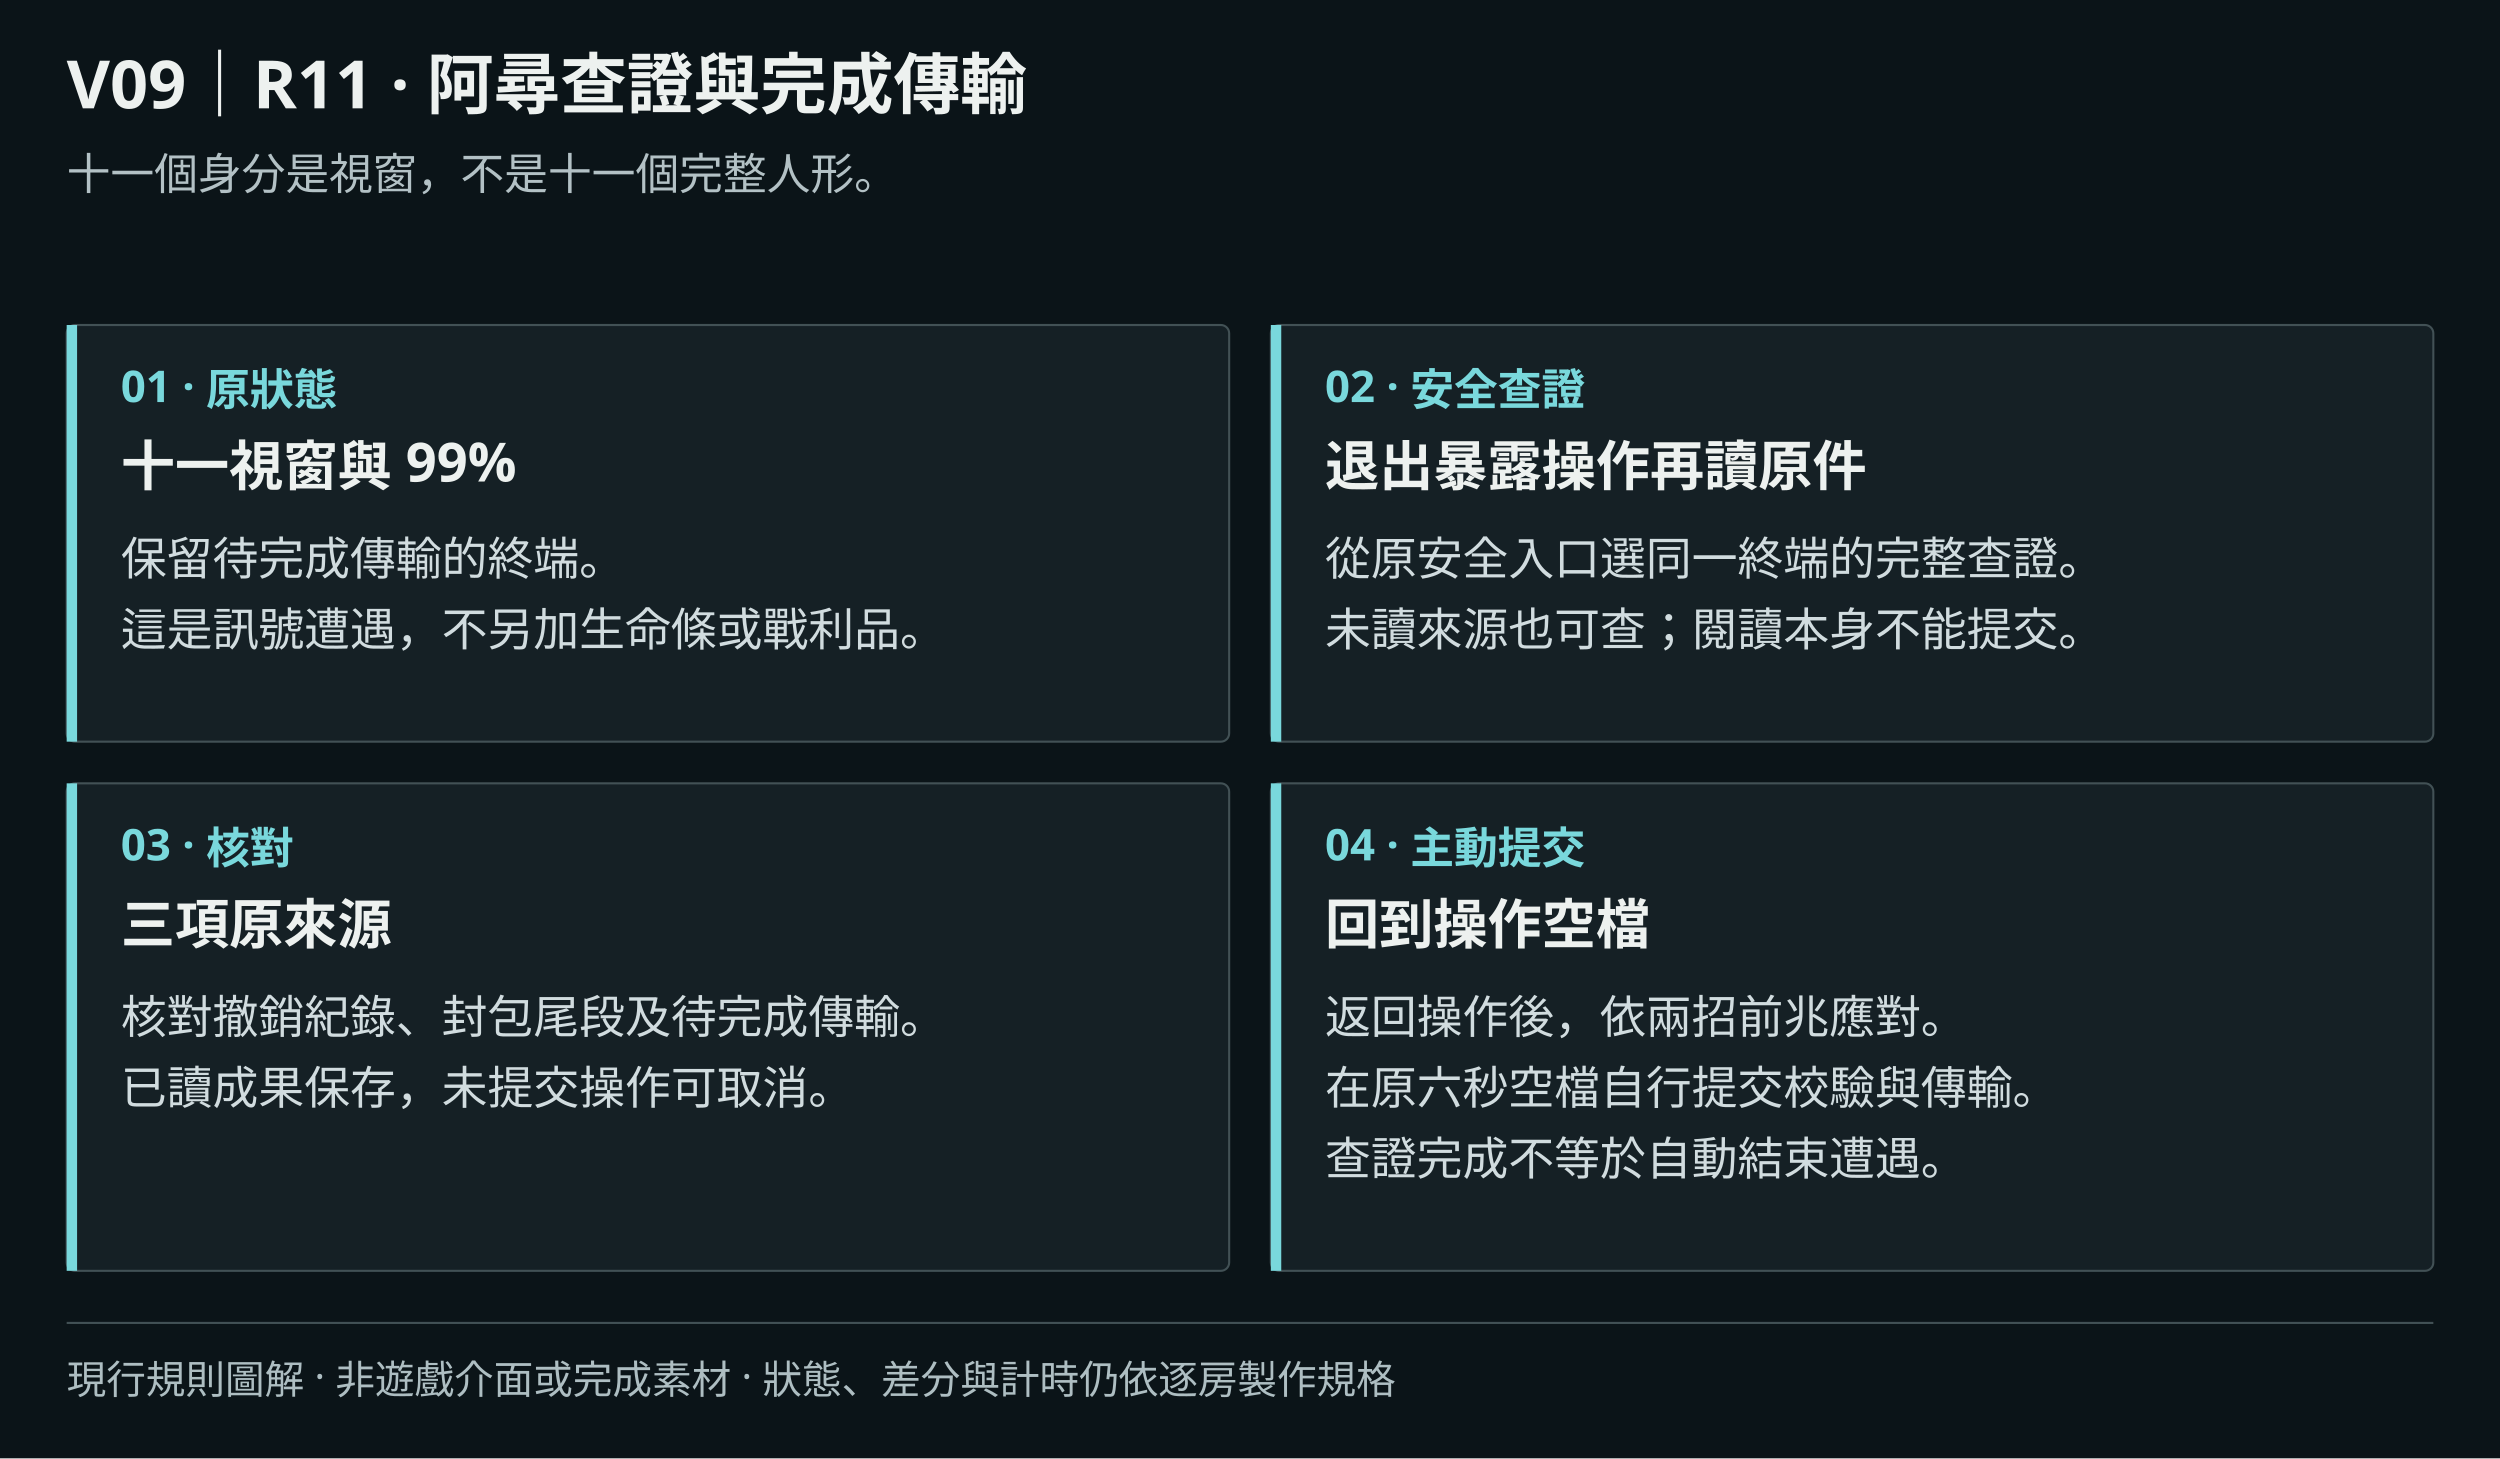
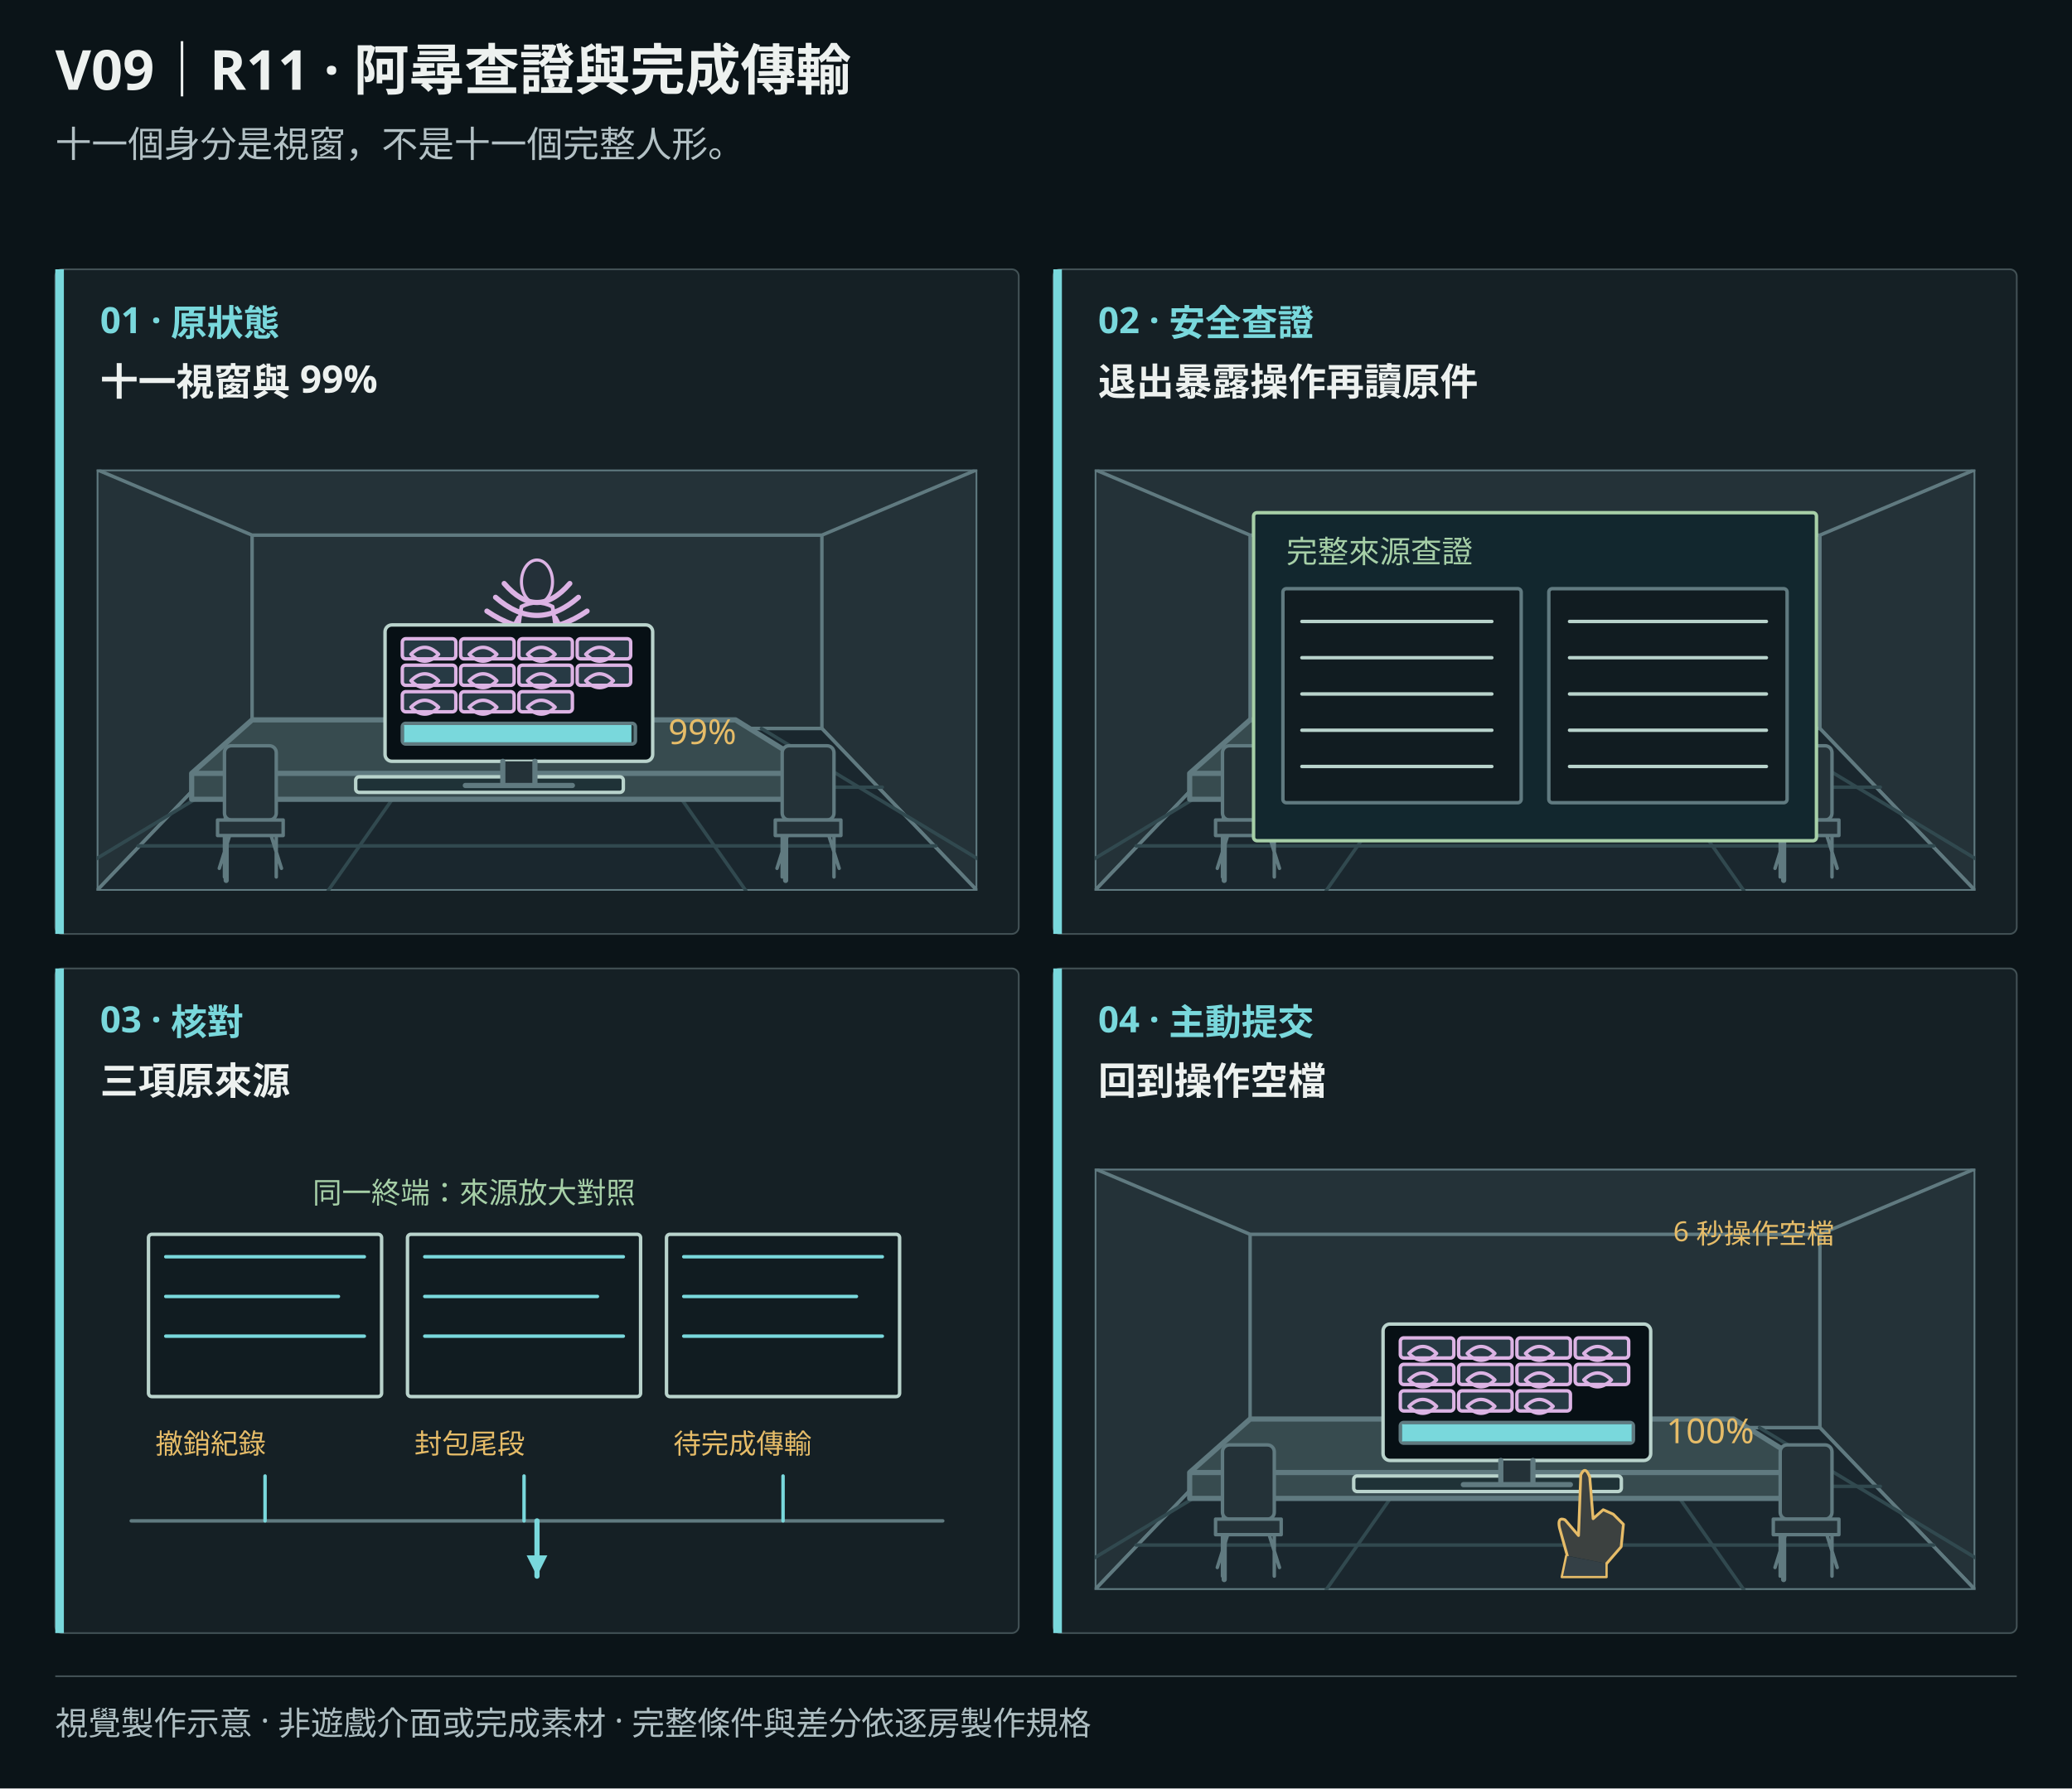
- <svg xmlns="http://www.w3.org/2000/svg" width="1200" height="700" viewBox="0 0 1200 700" role="img" aria-labelledby="title desc">
-   <style>text{font-family:"Microsoft JhengHei","Noto Sans TC",sans-serif;letter-spacing:0}.title{font-size:32px;font-weight:700;fill:#edf1ef}.subtitle{font-size:21px;fill:#b3c1c5}.phase{font-size:21px;font-weight:700}.panel-title{font-size:26px;font-weight:700;fill:#edf1ef}.body{font-size:22px;fill:#d1dcdf}.footer{font-size:19px;fill:#aebec2}</style>
-   <rect width="1200" height="700" fill="#0b1418" />
+ <svg xmlns="http://www.w3.org/2000/svg" width="1200" height="1036" viewBox="0 0 1200 1036" role="img" aria-labelledby="title desc" data-layout="visual-v1">
+   <defs>
+     <marker id="vis-arrow-teal" viewBox="0 0 10 10" refX="9" refY="5" markerWidth="5" markerHeight="5" orient="auto">
+       <path d="M1 1L9 5L1 9Z" fill="#79d8dc" />
+     </marker>
+     <marker id="vis-arrow-gold" viewBox="0 0 10 10" refX="9" refY="5" markerWidth="5" markerHeight="5" orient="auto">
+       <path d="M1 1L9 5L1 9Z" fill="#e6bc68" />
+     </marker>
+     <marker id="vis-arrow-red" viewBox="0 0 10 10" refX="9" refY="5" markerWidth="5" markerHeight="5" orient="auto">
+       <path d="M1 1L9 5L1 9Z" fill="#ffa18b" />
+     </marker>
+     <clipPath id="visual-v09-0">
+       <rect width="510" height="244" />
+     </clipPath>
+     <clipPath id="visual-v09-1">
+       <rect width="510" height="244" />
+     </clipPath>
+     <clipPath id="visual-v09-2">
+       <rect width="510" height="244" />
+     </clipPath>
+     <clipPath id="visual-v09-3">
+       <rect width="510" height="244" />
+     </clipPath>
+   </defs>
+   <style>text{font-family:"Microsoft JhengHei","Noto Sans TC",sans-serif;letter-spacing:0}.title{font-size:32px;font-weight:700;fill:#edf1ef}.subtitle{font-size:21px;fill:#b3c1c5}.phase{font-size:21px;font-weight:700}.panel-title{font-size:22px;font-weight:700;fill:#edf1ef}.footer{font-size:19px;fill:#aebec2}</style>
+   <rect width="1200" height="1036" fill="#0b1418" />
  <text class="title" x="32" y="52">V09｜R11 · 阿尋查證與完成傳輸</text>
  <text class="subtitle" x="32" y="91">十一個身分是視窗，不是十一個完整人形。</text>
  <g data-panel="1">
-     <rect x="32" y="156" width="558" height="200" rx="4" fill="#152025" stroke="#425155" />
-     <rect x="32" y="156" width="5" height="200" fill="#79d8dc" />
+     <rect x="32" y="156" width="558" height="385" rx="4" fill="#152025" stroke="#425155" />
+     <rect x="32" y="156" width="5" height="385" fill="#79d8dc" />
    <text class="phase" x="58" y="193" fill="#79d8dc">01 · 原狀態</text>
-     <text class="panel-title" x="58" y="233">十一視窗與 99%</text>
-     <text class="body" x="58" y="276">保留待完成傳輸的終端。</text>
-     <text class="body" x="58" y="310">這是訊號遭遇，不另加生命條或戰利品。</text>
+     <text class="panel-title" x="58" y="229">十一視窗與 99%</text>
+     <g transform="translate(56 272)" clip-path="url(#visual-v09-0)">
+       <g data-visual="V09" data-step="1">
+         <g data-encounter-state="active">
+           <rect x="0" y="0" width="510" height="244" rx="2" fill="#243238" stroke="#607a80" stroke-width="2" />
+           <path d="M0 0L90 38H420L510 0M90 38V150L0 244M420 38V150L510 244M90 150H420" fill="none" stroke="#607a80" stroke-width="2" stroke-linecap="round" stroke-linejoin="round" />
+           <path d="M0 244L90 150H420L510 244Z" fill="#1a272e" stroke="#607a80" stroke-width="2" stroke-linecap="round" stroke-linejoin="round" />
+           <path d="M125 150L-31 244" fill="none" stroke="#31494f" stroke-width="2" stroke-linecap="round" stroke-linejoin="round" />
+           <path d="M200 150L134 244" fill="none" stroke="#31494f" stroke-width="2" stroke-linecap="round" stroke-linejoin="round" />
+           <path d="M310 150L376 244" fill="none" stroke="#31494f" stroke-width="2" stroke-linecap="round" stroke-linejoin="round" />
+           <path d="M385 150L541 244" fill="none" stroke="#31494f" stroke-width="2" stroke-linecap="round" stroke-linejoin="round" />
+           <path d="M55 184H455M24 218H486" fill="none" stroke="#31494f" stroke-width="2" stroke-linecap="round" stroke-linejoin="round" />
+           <g data-human-posture="stand">
+             <g transform="translate(255 65) scale(0.9)">
+               <ellipse cx="0" cy="0" rx="10" ry="14" fill="#243039" stroke="#dcb3e4" stroke-width="2" />
+               <path d="M-10 16Q0 11 10 16L16 56H-16ZM-12 23L-25 48M12 23L25 48M-9 56L-12 86M9 56L12 86" fill="#243039" stroke="#dcb3e4" stroke-width="2.5" stroke-linecap="round" stroke-linejoin="round" />
+             </g>
+           </g>
+           <path d="M236 66Q255 88 274 66" fill="none" stroke="#dcb3e4" stroke-width="3" stroke-linecap="round" stroke-linejoin="round" />
+           <path d="M231 74Q255 95 279 74" fill="none" stroke="#dcb3e4" stroke-width="3" stroke-linecap="round" stroke-linejoin="round" />
+           <path d="M226 82Q255 102 284 82" fill="none" stroke="#dcb3e4" stroke-width="3" stroke-linecap="round" stroke-linejoin="round" />
+           <path d="M90 145L370 145L420 176H55ZM55 176H420V191H55ZM75 191V238M399 191V238" fill="#374b4f" stroke="#607a80" stroke-width="3" stroke-linecap="round" stroke-linejoin="round" />
+           <rect x="150" y="178" width="155" height="9" rx="2" fill="#1f3237" stroke="#b9d3cc" stroke-width="2" />
+           <g transform="translate(74 160) scale(1)">
+             <rect x="0" y="0" width="30" height="43" rx="4" fill="#243238" stroke="#607a80" stroke-width="2" />
+             <path d="M-4 43H34V52H-4ZM0 52V76M30 52V76M3 52L-3 71M27 52L33 71" fill="#243238" stroke="#607a80" stroke-width="2" stroke-linecap="round" stroke-linejoin="round" />
+           </g>
+           <g transform="translate(397 160) scale(1)">
+             <rect x="0" y="0" width="30" height="43" rx="4" fill="#243238" stroke="#607a80" stroke-width="2" />
+             <path d="M-4 43H34V52H-4ZM0 52V76M30 52V76M3 52L-3 71M27 52L33 71" fill="#243238" stroke="#607a80" stroke-width="2" stroke-linecap="round" stroke-linejoin="round" />
+           </g>
+           <rect x="167" y="90" width="155" height="79" rx="4" fill="#071015" stroke="#b9d3cc" stroke-width="2" />
+           <path d="M235.2 169v14h-21.7h62h-21.7v-14" fill="#243238" stroke="#607a80" stroke-width="3" stroke-linecap="round" stroke-linejoin="round" />
+           <g data-identity-window="1">
+             <rect x="177" y="98" width="31" height="11.667" rx="2" fill="#273a44" stroke="#dcb3e4" stroke-width="2" />
+             <path d="M182 107q8 -8 16 0q-8 8-16 0" fill="none" stroke="#dcb3e4" stroke-width="2" stroke-linecap="round" stroke-linejoin="round" />
+           </g>
+           <g data-identity-window="2">
+             <rect x="210.75" y="98" width="31" height="11.667" rx="2" fill="#273a44" stroke="#dcb3e4" stroke-width="2" />
+             <path d="M215.75 107q8 -8 16 0q-8 8-16 0" fill="none" stroke="#dcb3e4" stroke-width="2" stroke-linecap="round" stroke-linejoin="round" />
+           </g>
+           <g data-identity-window="3">
+             <rect x="244.5" y="98" width="31" height="11.667" rx="2" fill="#273a44" stroke="#dcb3e4" stroke-width="2" />
+             <path d="M249.5 107q8 -8 16 0q-8 8-16 0" fill="none" stroke="#dcb3e4" stroke-width="2" stroke-linecap="round" stroke-linejoin="round" />
+           </g>
+           <g data-identity-window="4">
+             <rect x="278.25" y="98" width="31" height="11.667" rx="2" fill="#273a44" stroke="#dcb3e4" stroke-width="2" />
+             <path d="M283.25 107q8 -8 16 0q-8 8-16 0" fill="none" stroke="#dcb3e4" stroke-width="2" stroke-linecap="round" stroke-linejoin="round" />
+           </g>
+           <g data-identity-window="5">
+             <rect x="177" y="113.333" width="31" height="11.667" rx="2" fill="#273a44" stroke="#dcb3e4" stroke-width="2" />
+             <path d="M182 122.333q8 -8 16 0q-8 8-16 0" fill="none" stroke="#dcb3e4" stroke-width="2" stroke-linecap="round" stroke-linejoin="round" />
+           </g>
+           <g data-identity-window="6">
+             <rect x="210.75" y="113.333" width="31" height="11.667" rx="2" fill="#273a44" stroke="#dcb3e4" stroke-width="2" />
+             <path d="M215.75 122.333q8 -8 16 0q-8 8-16 0" fill="none" stroke="#dcb3e4" stroke-width="2" stroke-linecap="round" stroke-linejoin="round" />
+           </g>
+           <g data-identity-window="7">
+             <rect x="244.5" y="113.333" width="31" height="11.667" rx="2" fill="#273a44" stroke="#dcb3e4" stroke-width="2" />
+             <path d="M249.5 122.333q8 -8 16 0q-8 8-16 0" fill="none" stroke="#dcb3e4" stroke-width="2" stroke-linecap="round" stroke-linejoin="round" />
+           </g>
+           <g data-identity-window="8">
+             <rect x="278.25" y="113.333" width="31" height="11.667" rx="2" fill="#273a44" stroke="#dcb3e4" stroke-width="2" />
+             <path d="M283.25 122.333q8 -8 16 0q-8 8-16 0" fill="none" stroke="#dcb3e4" stroke-width="2" stroke-linecap="round" stroke-linejoin="round" />
+           </g>
+           <g data-identity-window="9">
+             <rect x="177" y="128.667" width="31" height="11.667" rx="2" fill="#273a44" stroke="#dcb3e4" stroke-width="2" />
+             <path d="M182 137.667q8 -8 16 0q-8 8-16 0" fill="none" stroke="#dcb3e4" stroke-width="2" stroke-linecap="round" stroke-linejoin="round" />
+           </g>
+           <g data-identity-window="10">
+             <rect x="210.75" y="128.667" width="31" height="11.667" rx="2" fill="#273a44" stroke="#dcb3e4" stroke-width="2" />
+             <path d="M215.75 137.667q8 -8 16 0q-8 8-16 0" fill="none" stroke="#dcb3e4" stroke-width="2" stroke-linecap="round" stroke-linejoin="round" />
+           </g>
+           <g data-identity-window="11">
+             <rect x="244.5" y="128.667" width="31" height="11.667" rx="2" fill="#273a44" stroke="#dcb3e4" stroke-width="2" />
+             <path d="M249.5 137.667q8 -8 16 0q-8 8-16 0" fill="none" stroke="#dcb3e4" stroke-width="2" stroke-linecap="round" stroke-linejoin="round" />
+           </g>
+           <rect x="177" y="147" width="135" height="12" rx="2" fill="#24363a" stroke="#607a80" stroke-width="2" />
+           <rect x="179" y="149" width="129.69" height="8" rx="0" fill="#79d8dc" stroke="#79d8dc" stroke-width="2" />
+           <text x="331" y="159" fill="#e6bc68" font-size="20" font-weight="500">99%</text>
+         </g>
+       </g>
+     </g>
  </g>
  <g data-panel="2">
-     <rect x="610" y="156" width="558" height="200" rx="4" fill="#152025" stroke="#425155" />
-     <rect x="610" y="156" width="5" height="200" fill="#79d8dc" />
+     <rect x="610" y="156" width="558" height="385" rx="4" fill="#152025" stroke="#425155" />
+     <rect x="610" y="156" width="5" height="385" fill="#79d8dc" />
    <text class="phase" x="636" y="193" fill="#79d8dc">02 · 安全查證</text>
-     <text class="panel-title" x="636" y="233">退出暴露操作再讀原件</text>
-     <text class="body" x="636" y="276">從原安全入口選同一終端的完整查證。</text>
-     <text class="body" x="636" y="310">未讀來源也可查；閱讀本身不能提交。</text>
+     <text class="panel-title" x="636" y="229">退出暴露操作再讀原件</text>
+     <g transform="translate(634 272)" clip-path="url(#visual-v09-1)">
+       <g data-visual="V09" data-step="2">
+         <g data-encounter-state="active">
+           <rect x="0" y="0" width="510" height="244" rx="2" fill="#243238" stroke="#607a80" stroke-width="2" />
+           <path d="M0 0L90 38H420L510 0M90 38V150L0 244M420 38V150L510 244M90 150H420" fill="none" stroke="#607a80" stroke-width="2" stroke-linecap="round" stroke-linejoin="round" />
+           <path d="M0 244L90 150H420L510 244Z" fill="#1a272e" stroke="#607a80" stroke-width="2" stroke-linecap="round" stroke-linejoin="round" />
+           <path d="M125 150L-31 244" fill="none" stroke="#31494f" stroke-width="2" stroke-linecap="round" stroke-linejoin="round" />
+           <path d="M200 150L134 244" fill="none" stroke="#31494f" stroke-width="2" stroke-linecap="round" stroke-linejoin="round" />
+           <path d="M310 150L376 244" fill="none" stroke="#31494f" stroke-width="2" stroke-linecap="round" stroke-linejoin="round" />
+           <path d="M385 150L541 244" fill="none" stroke="#31494f" stroke-width="2" stroke-linecap="round" stroke-linejoin="round" />
+           <path d="M55 184H455M24 218H486" fill="none" stroke="#31494f" stroke-width="2" stroke-linecap="round" stroke-linejoin="round" />
+           <g data-human-posture="stand">
+             <g transform="translate(255 65) scale(0.9)">
+               <ellipse cx="0" cy="0" rx="10" ry="14" fill="#243039" stroke="#dcb3e4" stroke-width="2" />
+               <path d="M-10 16Q0 11 10 16L16 56H-16ZM-12 23L-25 48M12 23L25 48M-9 56L-12 86M9 56L12 86" fill="#243039" stroke="#dcb3e4" stroke-width="2.5" stroke-linecap="round" stroke-linejoin="round" />
+             </g>
+           </g>
+           <path d="M236 66Q255 88 274 66" fill="none" stroke="#dcb3e4" stroke-width="3" stroke-linecap="round" stroke-linejoin="round" />
+           <path d="M231 74Q255 95 279 74" fill="none" stroke="#dcb3e4" stroke-width="3" stroke-linecap="round" stroke-linejoin="round" />
+           <path d="M226 82Q255 102 284 82" fill="none" stroke="#dcb3e4" stroke-width="3" stroke-linecap="round" stroke-linejoin="round" />
+           <path d="M90 145L370 145L420 176H55ZM55 176H420V191H55ZM75 191V238M399 191V238" fill="#374b4f" stroke="#607a80" stroke-width="3" stroke-linecap="round" stroke-linejoin="round" />
+           <rect x="150" y="178" width="155" height="9" rx="2" fill="#1f3237" stroke="#b9d3cc" stroke-width="2" />
+           <g transform="translate(74 160) scale(1)">
+             <rect x="0" y="0" width="30" height="43" rx="4" fill="#243238" stroke="#607a80" stroke-width="2" />
+             <path d="M-4 43H34V52H-4ZM0 52V76M30 52V76M3 52L-3 71M27 52L33 71" fill="#243238" stroke="#607a80" stroke-width="2" stroke-linecap="round" stroke-linejoin="round" />
+           </g>
+           <g transform="translate(397 160) scale(1)">
+             <rect x="0" y="0" width="30" height="43" rx="4" fill="#243238" stroke="#607a80" stroke-width="2" />
+             <path d="M-4 43H34V52H-4ZM0 52V76M30 52V76M3 52L-3 71M27 52L33 71" fill="#243238" stroke="#607a80" stroke-width="2" stroke-linecap="round" stroke-linejoin="round" />
+           </g>
+           <rect x="167" y="90" width="155" height="79" rx="4" fill="#071015" stroke="#b9d3cc" stroke-width="2" />
+           <path d="M235.2 169v14h-21.7h62h-21.7v-14" fill="#243238" stroke="#607a80" stroke-width="3" stroke-linecap="round" stroke-linejoin="round" />
+           <path d="M179 114h100.75m-100.75 18h69.75m-69.75 18h108.5" fill="none" stroke="#79d8dc" stroke-width="2" stroke-linecap="round" stroke-linejoin="round" />
+           <g data-view="protected-reading">
+             <rect x="92" y="25" width="326" height="190" rx="2" fill="#12272e" stroke="#a6cfa7" stroke-width="2" />
+             <text x="111" y="54" fill="#a6cfa7" font-size="18" font-weight="500">完整來源查證</text>
+             <rect x="109" y="69" width="138" height="124" rx="2" fill="#111c21" stroke="#607a80" stroke-width="2" />
+             <rect x="263" y="69" width="138" height="124" rx="2" fill="#111c21" stroke="#607a80" stroke-width="2" />
+             <path d="M120 88h110M275 88h114" fill="none" stroke="#b9d3cc" stroke-width="2" stroke-linecap="round" stroke-linejoin="round" />
+             <path d="M120 109h110M275 109h114" fill="none" stroke="#b9d3cc" stroke-width="2" stroke-linecap="round" stroke-linejoin="round" />
+             <path d="M120 130h110M275 130h114" fill="none" stroke="#b9d3cc" stroke-width="2" stroke-linecap="round" stroke-linejoin="round" />
+             <path d="M120 151h110M275 151h114" fill="none" stroke="#b9d3cc" stroke-width="2" stroke-linecap="round" stroke-linejoin="round" />
+             <path d="M120 172h110M275 172h114" fill="none" stroke="#b9d3cc" stroke-width="2" stroke-linecap="round" stroke-linejoin="round" />
+           </g>
+         </g>
+       </g>
+     </g>
  </g>
  <g data-panel="3">
-     <rect x="32" y="376" width="558" height="234" rx="4" fill="#152025" stroke="#425155" />
-     <rect x="32" y="376" width="5" height="234" fill="#79d8dc" />
-     <text class="phase" x="58" y="413" fill="#79d8dc">03 · 核對</text>
-     <text class="panel-title" x="58" y="453">三項原來源</text>
-     <text class="body" x="58" y="496">核對撤銷紀錄、封包尾段及待完成傳輸。</text>
-     <text class="body" x="58" y="530">已讀成果保存，未提交操作可取消。</text>
+     <rect x="32" y="561" width="558" height="385" rx="4" fill="#152025" stroke="#425155" />
+     <rect x="32" y="561" width="5" height="385" fill="#79d8dc" />
+     <text class="phase" x="58" y="598" fill="#79d8dc">03 · 核對</text>
+     <text class="panel-title" x="58" y="634">三項原來源</text>
+     <g transform="translate(56 677)" clip-path="url(#visual-v09-2)">
+       <g data-visual="V09" data-step="3">
+         <g data-view="same-terminal-sources">
+           <text x="125" y="20" fill="#a6cfa7" font-size="17" font-weight="500">同一終端：來源放大對照</text>
+           <path d="M20 204H490" fill="none" stroke="#607a80" stroke-width="2" stroke-linecap="round" stroke-linejoin="round" />
+           <rect x="30" y="38" width="135" height="94" rx="2" fill="#111c21" stroke="#b9d3cc" stroke-width="2" />
+           <path d="M40 51h115m-115 23h100m-100 23h115" fill="none" stroke="#79d8dc" stroke-width="2" stroke-linecap="round" stroke-linejoin="round" />
+           <text x="34" y="165" fill="#e6bc68" font-size="16" font-weight="500">撤銷紀錄</text>
+           <path d="M97.5 178v26" fill="none" stroke="#79d8dc" stroke-width="2" stroke-linecap="round" stroke-linejoin="round" />
+           <rect x="180" y="38" width="135" height="94" rx="2" fill="#111c21" stroke="#b9d3cc" stroke-width="2" />
+           <path d="M190 51h115m-115 23h100m-100 23h115" fill="none" stroke="#79d8dc" stroke-width="2" stroke-linecap="round" stroke-linejoin="round" />
+           <text x="184" y="165" fill="#e6bc68" font-size="16" font-weight="500">封包尾段</text>
+           <path d="M247.5 178v26" fill="none" stroke="#79d8dc" stroke-width="2" stroke-linecap="round" stroke-linejoin="round" />
+           <rect x="330" y="38" width="135" height="94" rx="2" fill="#111c21" stroke="#b9d3cc" stroke-width="2" />
+           <path d="M340 51h115m-115 23h100m-100 23h115" fill="none" stroke="#79d8dc" stroke-width="2" stroke-linecap="round" stroke-linejoin="round" />
+           <text x="334" y="165" fill="#e6bc68" font-size="16" font-weight="500">待完成傳輸</text>
+           <path d="M397.5 178v26" fill="none" stroke="#79d8dc" stroke-width="2" stroke-linecap="round" stroke-linejoin="round" />
+           <path d="M255 204V236" fill="none" stroke="#79d8dc" stroke-width="3" stroke-linecap="round" stroke-linejoin="round" marker-end="url(#vis-arrow-teal)" />
+         </g>
+       </g>
+     </g>
  </g>
  <g data-panel="4">
-     <rect x="610" y="376" width="558" height="234" rx="4" fill="#152025" stroke="#425155" />
-     <rect x="610" y="376" width="5" height="234" fill="#79d8dc" />
-     <text class="phase" x="636" y="413" fill="#79d8dc">04 · 主動提交</text>
-     <text class="panel-title" x="636" y="453">回到操作空檔</text>
-     <text class="body" x="636" y="496">返回操作後，依兩招前兆應對。</text>
-     <text class="body" x="636" y="530">在原六秒空檔自行提交校驗與傳輸。</text>
-     <text class="body" x="636" y="564">查證完成不等於自動結束遭遇。</text>
-   </g>
-   <path d="M32 635H1168" stroke="#425155" />
-   <text class="footer" x="32" y="669">現行規則圖解 · 非遊戲介面或完成素材 · 狀態、差分與計時仍依逐房製作規格</text>
+     <rect x="610" y="561" width="558" height="385" rx="4" fill="#152025" stroke="#425155" />
+     <rect x="610" y="561" width="5" height="385" fill="#79d8dc" />
+     <text class="phase" x="636" y="598" fill="#79d8dc">04 · 主動提交</text>
+     <text class="panel-title" x="636" y="634">回到操作空檔</text>
+     <g transform="translate(634 677)" clip-path="url(#visual-v09-3)">
+       <g data-visual="V09" data-step="4">
+         <g data-encounter-state="released">
+           <rect x="0" y="0" width="510" height="244" rx="2" fill="#243238" stroke="#607a80" stroke-width="2" />
+           <path d="M0 0L90 38H420L510 0M90 38V150L0 244M420 38V150L510 244M90 150H420" fill="none" stroke="#607a80" stroke-width="2" stroke-linecap="round" stroke-linejoin="round" />
+           <path d="M0 244L90 150H420L510 244Z" fill="#1a272e" stroke="#607a80" stroke-width="2" stroke-linecap="round" stroke-linejoin="round" />
+           <path d="M125 150L-31 244" fill="none" stroke="#31494f" stroke-width="2" stroke-linecap="round" stroke-linejoin="round" />
+           <path d="M200 150L134 244" fill="none" stroke="#31494f" stroke-width="2" stroke-linecap="round" stroke-linejoin="round" />
+           <path d="M310 150L376 244" fill="none" stroke="#31494f" stroke-width="2" stroke-linecap="round" stroke-linejoin="round" />
+           <path d="M385 150L541 244" fill="none" stroke="#31494f" stroke-width="2" stroke-linecap="round" stroke-linejoin="round" />
+           <path d="M55 184H455M24 218H486" fill="none" stroke="#31494f" stroke-width="2" stroke-linecap="round" stroke-linejoin="round" />
+           <path d="M90 145L370 145L420 176H55ZM55 176H420V191H55ZM75 191V238M399 191V238" fill="#374b4f" stroke="#607a80" stroke-width="3" stroke-linecap="round" stroke-linejoin="round" />
+           <rect x="150" y="178" width="155" height="9" rx="2" fill="#1f3237" stroke="#b9d3cc" stroke-width="2" />
+           <g transform="translate(74 160) scale(1)">
+             <rect x="0" y="0" width="30" height="43" rx="4" fill="#243238" stroke="#607a80" stroke-width="2" />
+             <path d="M-4 43H34V52H-4ZM0 52V76M30 52V76M3 52L-3 71M27 52L33 71" fill="#243238" stroke="#607a80" stroke-width="2" stroke-linecap="round" stroke-linejoin="round" />
+           </g>
+           <g transform="translate(397 160) scale(1)">
+             <rect x="0" y="0" width="30" height="43" rx="4" fill="#243238" stroke="#607a80" stroke-width="2" />
+             <path d="M-4 43H34V52H-4ZM0 52V76M30 52V76M3 52L-3 71M27 52L33 71" fill="#243238" stroke="#607a80" stroke-width="2" stroke-linecap="round" stroke-linejoin="round" />
+           </g>
+           <rect x="167" y="90" width="155" height="79" rx="4" fill="#071015" stroke="#b9d3cc" stroke-width="2" />
+           <path d="M235.2 169v14h-21.7h62h-21.7v-14" fill="#243238" stroke="#607a80" stroke-width="3" stroke-linecap="round" stroke-linejoin="round" />
+           <g data-identity-window="1">
+             <rect x="177" y="98" width="31" height="11.667" rx="2" fill="#273a44" stroke="#dcb3e4" stroke-width="2" />
+             <path d="M182 107q8 -8 16 0q-8 8-16 0" fill="none" stroke="#dcb3e4" stroke-width="2" stroke-linecap="round" stroke-linejoin="round" />
+           </g>
+           <g data-identity-window="2">
+             <rect x="210.75" y="98" width="31" height="11.667" rx="2" fill="#273a44" stroke="#dcb3e4" stroke-width="2" />
+             <path d="M215.75 107q8 -8 16 0q-8 8-16 0" fill="none" stroke="#dcb3e4" stroke-width="2" stroke-linecap="round" stroke-linejoin="round" />
+           </g>
+           <g data-identity-window="3">
+             <rect x="244.5" y="98" width="31" height="11.667" rx="2" fill="#273a44" stroke="#dcb3e4" stroke-width="2" />
+             <path d="M249.5 107q8 -8 16 0q-8 8-16 0" fill="none" stroke="#dcb3e4" stroke-width="2" stroke-linecap="round" stroke-linejoin="round" />
+           </g>
+           <g data-identity-window="4">
+             <rect x="278.25" y="98" width="31" height="11.667" rx="2" fill="#273a44" stroke="#dcb3e4" stroke-width="2" />
+             <path d="M283.25 107q8 -8 16 0q-8 8-16 0" fill="none" stroke="#dcb3e4" stroke-width="2" stroke-linecap="round" stroke-linejoin="round" />
+           </g>
+           <g data-identity-window="5">
+             <rect x="177" y="113.333" width="31" height="11.667" rx="2" fill="#273a44" stroke="#dcb3e4" stroke-width="2" />
+             <path d="M182 122.333q8 -8 16 0q-8 8-16 0" fill="none" stroke="#dcb3e4" stroke-width="2" stroke-linecap="round" stroke-linejoin="round" />
+           </g>
+           <g data-identity-window="6">
+             <rect x="210.75" y="113.333" width="31" height="11.667" rx="2" fill="#273a44" stroke="#dcb3e4" stroke-width="2" />
+             <path d="M215.75 122.333q8 -8 16 0q-8 8-16 0" fill="none" stroke="#dcb3e4" stroke-width="2" stroke-linecap="round" stroke-linejoin="round" />
+           </g>
+           <g data-identity-window="7">
+             <rect x="244.5" y="113.333" width="31" height="11.667" rx="2" fill="#273a44" stroke="#dcb3e4" stroke-width="2" />
+             <path d="M249.5 122.333q8 -8 16 0q-8 8-16 0" fill="none" stroke="#dcb3e4" stroke-width="2" stroke-linecap="round" stroke-linejoin="round" />
+           </g>
+           <g data-identity-window="8">
+             <rect x="278.25" y="113.333" width="31" height="11.667" rx="2" fill="#273a44" stroke="#dcb3e4" stroke-width="2" />
+             <path d="M283.25 122.333q8 -8 16 0q-8 8-16 0" fill="none" stroke="#dcb3e4" stroke-width="2" stroke-linecap="round" stroke-linejoin="round" />
+           </g>
+           <g data-identity-window="9">
+             <rect x="177" y="128.667" width="31" height="11.667" rx="2" fill="#273a44" stroke="#dcb3e4" stroke-width="2" />
+             <path d="M182 137.667q8 -8 16 0q-8 8-16 0" fill="none" stroke="#dcb3e4" stroke-width="2" stroke-linecap="round" stroke-linejoin="round" />
+           </g>
+           <g data-identity-window="10">
+             <rect x="210.75" y="128.667" width="31" height="11.667" rx="2" fill="#273a44" stroke="#dcb3e4" stroke-width="2" />
+             <path d="M215.75 137.667q8 -8 16 0q-8 8-16 0" fill="none" stroke="#dcb3e4" stroke-width="2" stroke-linecap="round" stroke-linejoin="round" />
+           </g>
+           <g data-identity-window="11">
+             <rect x="244.5" y="128.667" width="31" height="11.667" rx="2" fill="#273a44" stroke="#dcb3e4" stroke-width="2" />
+             <path d="M249.5 137.667q8 -8 16 0q-8 8-16 0" fill="none" stroke="#dcb3e4" stroke-width="2" stroke-linecap="round" stroke-linejoin="round" />
+           </g>
+           <rect x="177" y="147" width="135" height="12" rx="2" fill="#24363a" stroke="#607a80" stroke-width="2" />
+           <rect x="179" y="149" width="131" height="8" rx="0" fill="#79d8dc" stroke="#79d8dc" stroke-width="2" />
+           <text x="331" y="159" fill="#e6bc68" font-size="20" font-weight="500">100%</text>
+           <g transform="translate(288 193) scale(0.65)">
+             <path d="M-22 48L-29 23Q-31 13-24 16L-12 30L-10 -24Q-6 -33-2 -22L1 15L10 7L19 11L28 20L26 40L13 55" fill="#3c4140" stroke="#e6bc68" stroke-width="2.5" stroke-linecap="round" stroke-linejoin="round" />
+             <path d="M-23 48L-27 67H13L13 55" fill="#344046" stroke="#e6bc68" stroke-width="2" stroke-linecap="round" stroke-linejoin="round" />
+           </g>
+           <text x="335" y="42" fill="#e6bc68" font-size="16" font-weight="500">6 秒操作空檔</text>
+         </g>
+       </g>
+     </g>
+   </g>
+   <path d="M32 971H1168" stroke="#425155" />
+   <text class="footer" x="32" y="1005">視覺製作示意 · 非遊戲介面或完成素材 · 完整條件與差分依逐房製作規格</text>
</svg>
